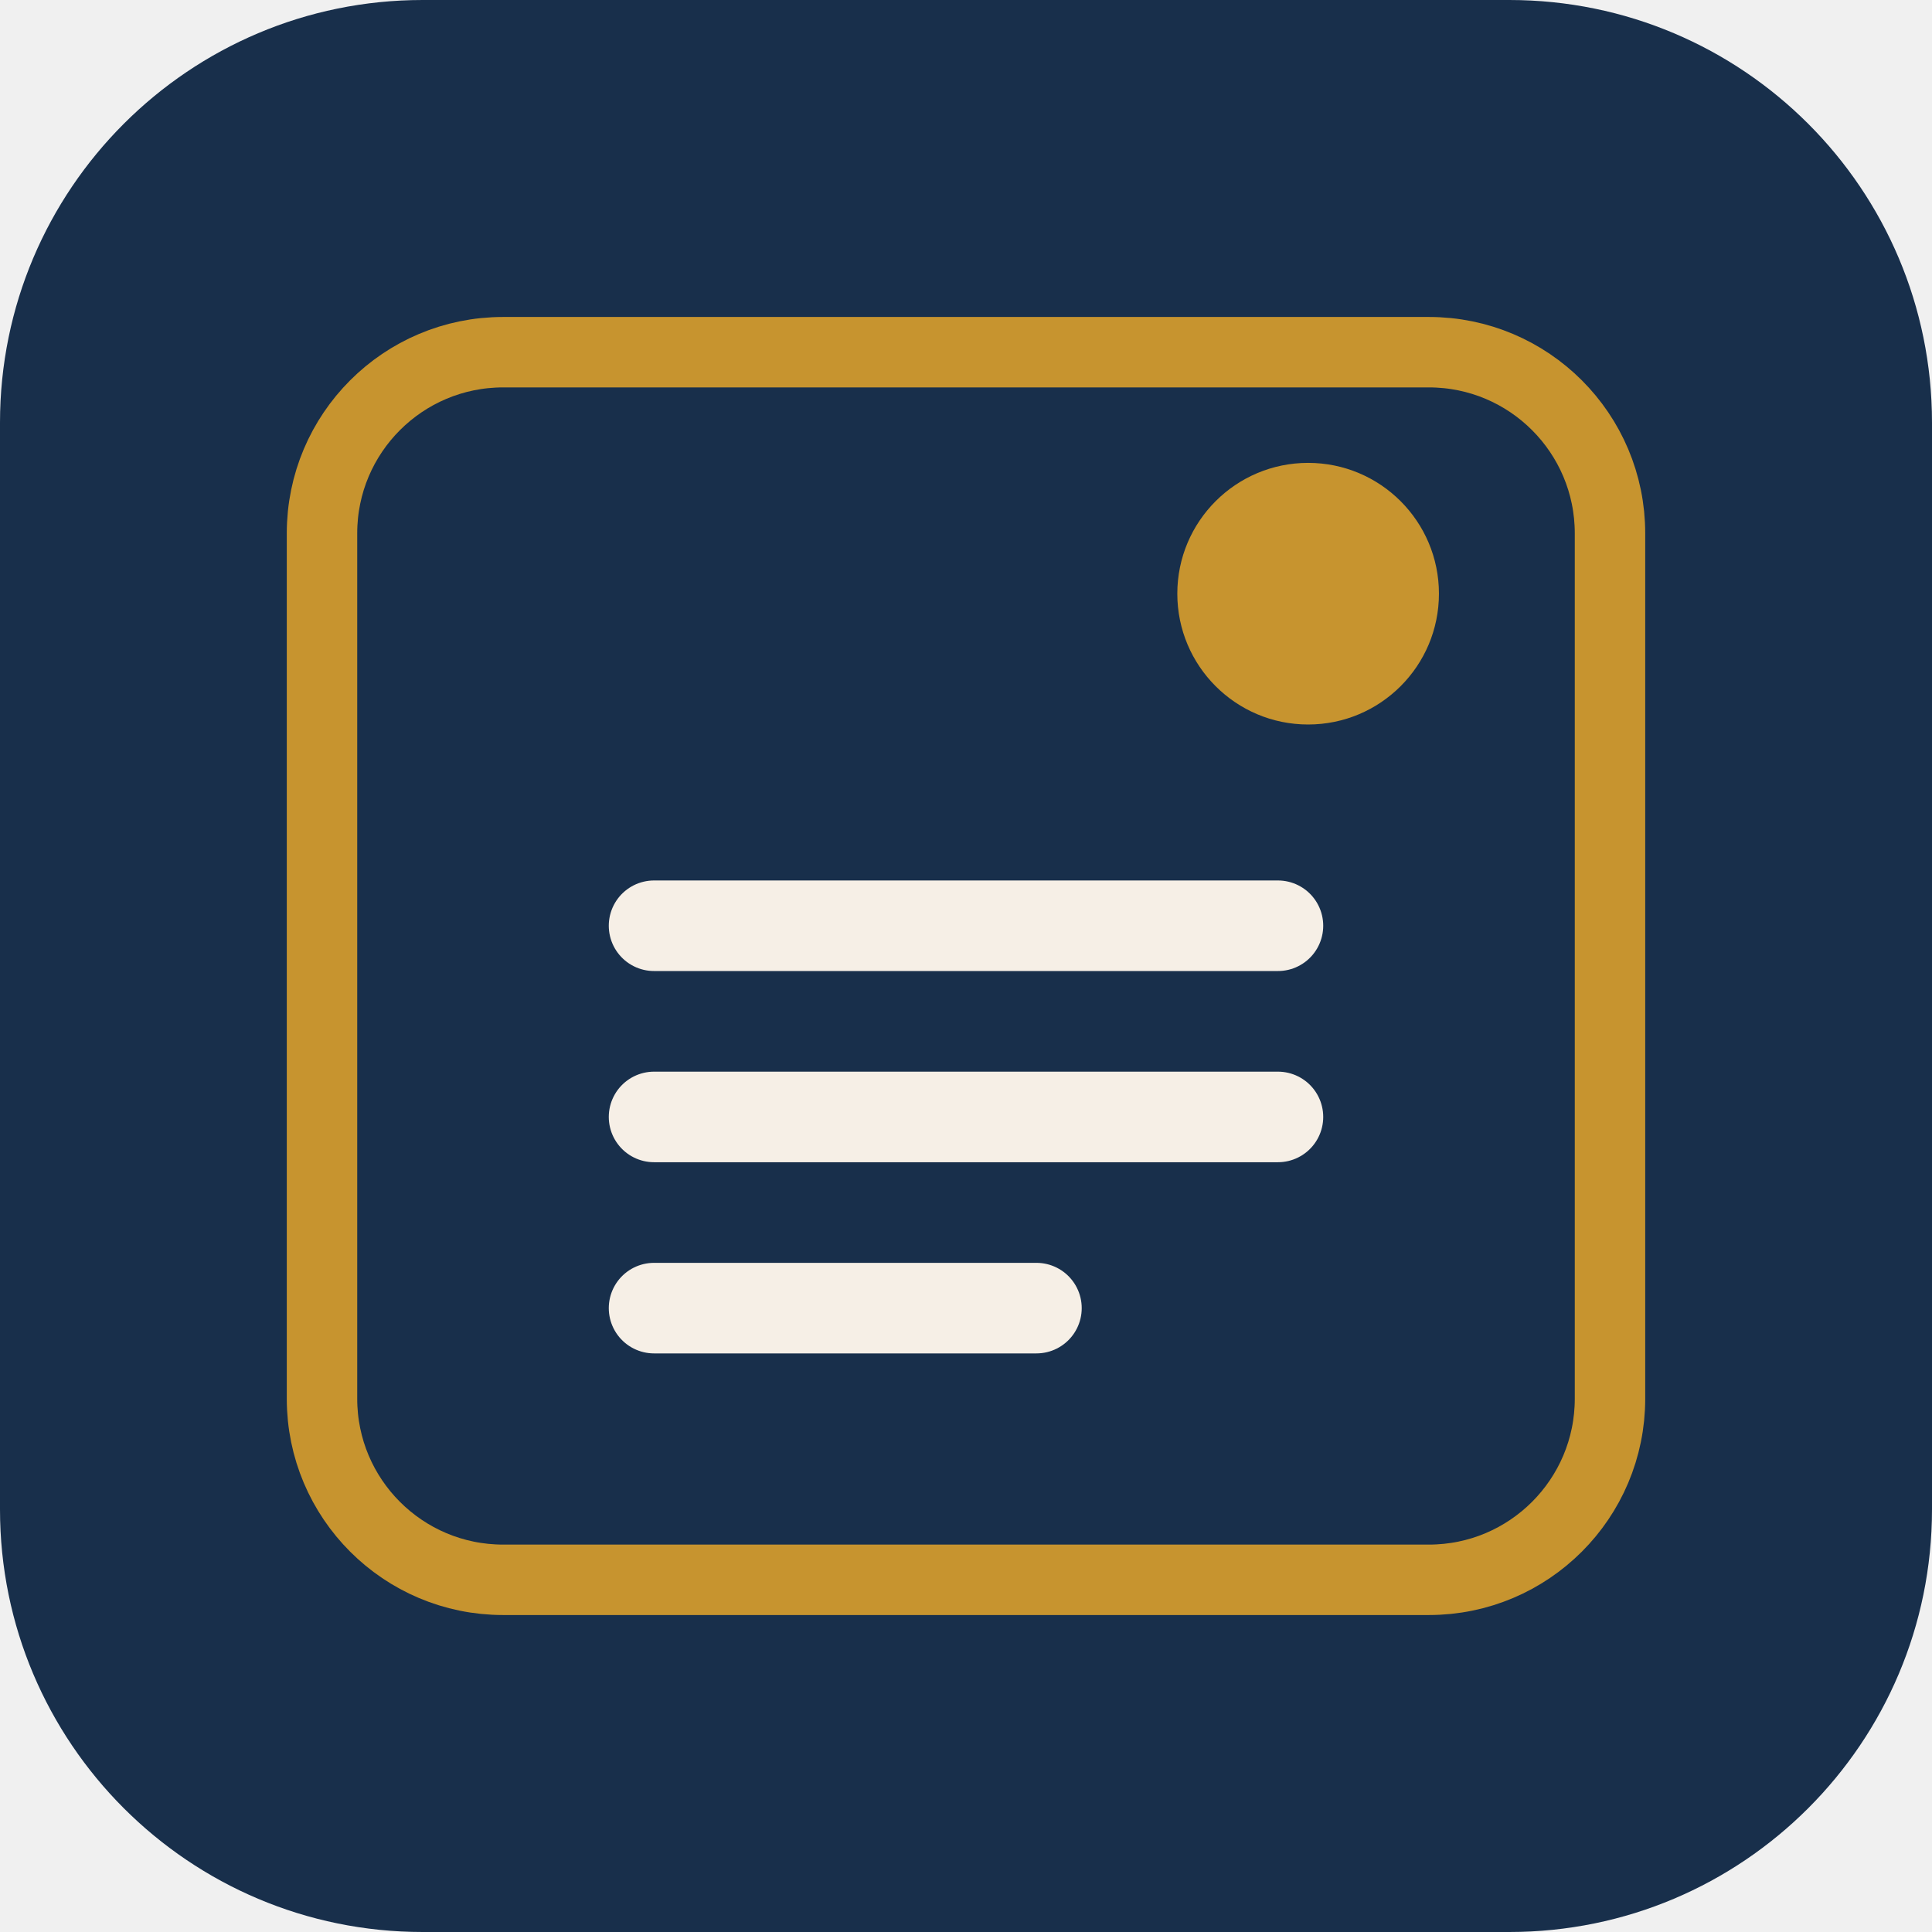
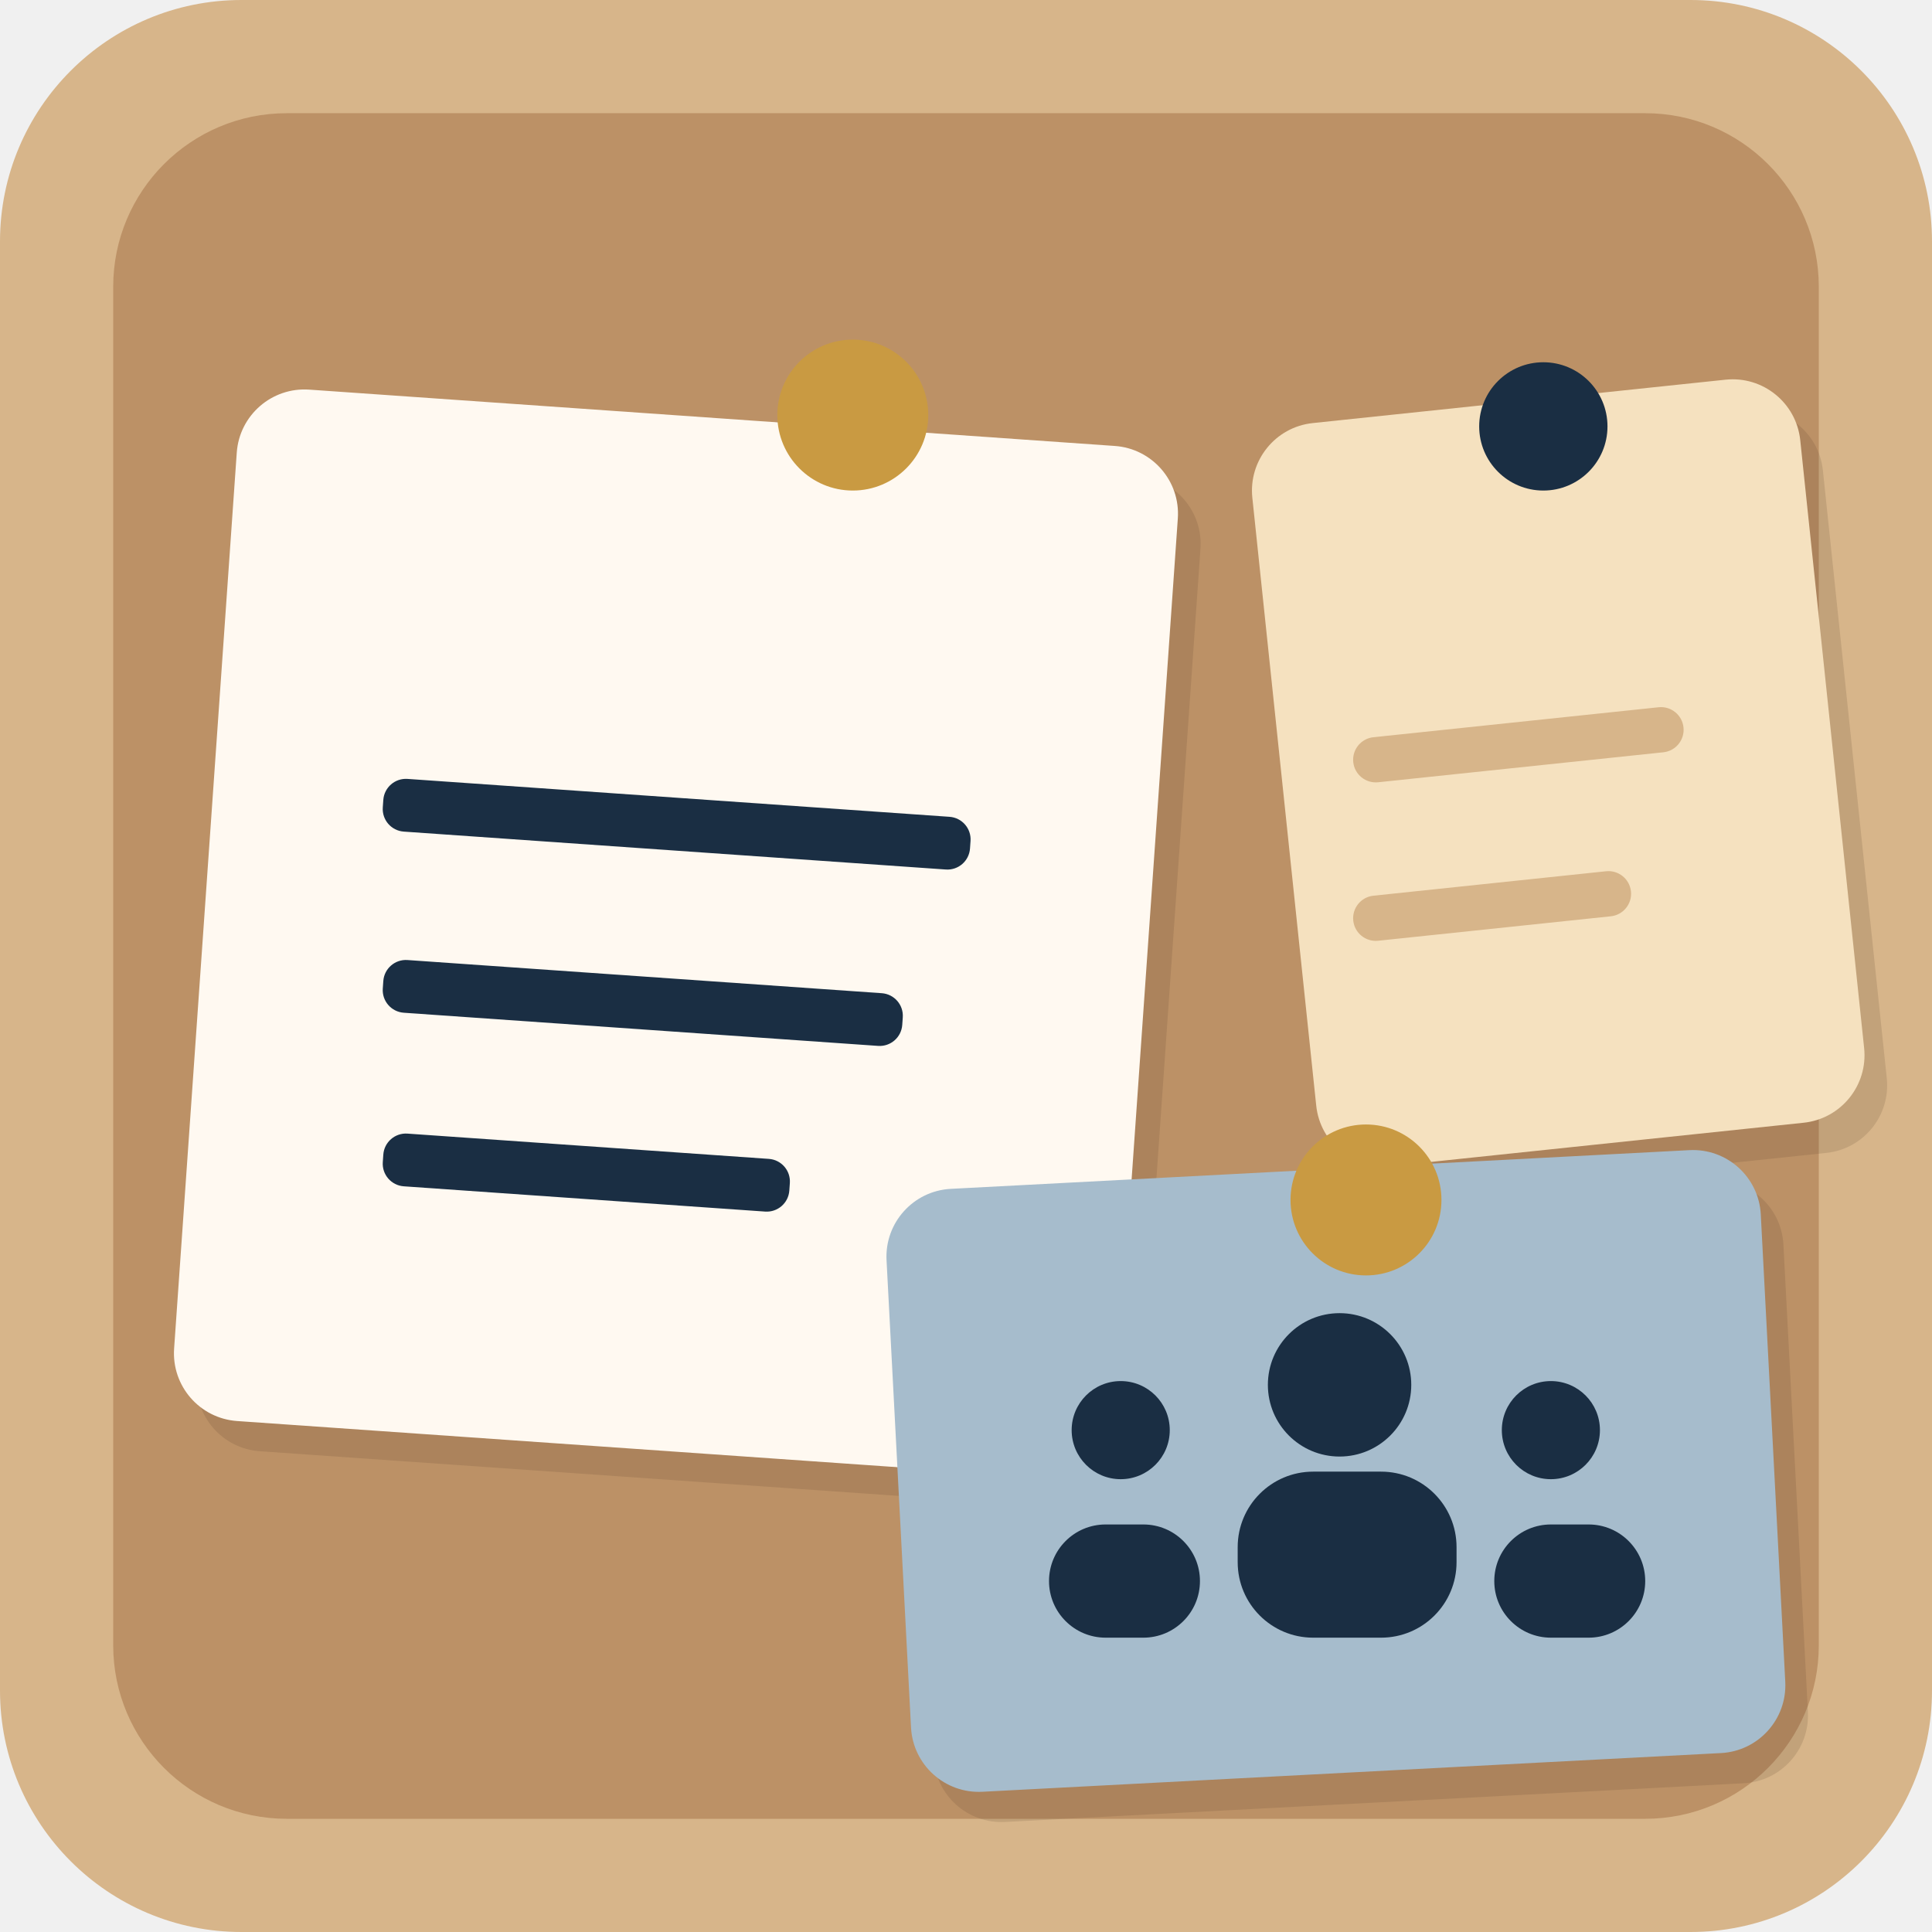
- <svg xmlns="http://www.w3.org/2000/svg" viewBox="0 0 192 192">
-   <rect width="192" height="192" rx="42" fill="#182F4B" />
-   <rect x="32" y="35" width="128" height="122" rx="18" fill="none" stroke="#C7942F" stroke-width="7" />
-   <path d="M65 92h62M65 111h62M65 130h38" stroke="#F6EFE6" stroke-width="9" stroke-linecap="round" />
-   <circle cx="130" cy="59" r="13" fill="#C7942F" />
+ <svg xmlns="http://www.w3.org/2000/svg" width="256" height="256" viewBox="0 0 256 256" fill="none">
+   <g clip-path="url(#clip0_5_104)">
+     <rect width="256" height="256" rx="32" fill="#D7B58A" />
+     <rect x="15" y="15" width="226" height="226" rx="23" fill="#BC9166" />
+     <rect x="35" y="55" width="125" height="137" rx="9" transform="rotate(4 35 55)" fill="#543B26" fill-opacity="0.16" />
+     <rect x="32" y="51" width="125" height="137" rx="9" transform="rotate(4 32 51)" fill="#FFF9F1" />
+     <rect x="168" y="61" width="73" height="99" rx="9" transform="rotate(-6 168 61)" fill="#543B26" fill-opacity="0.16" />
+     <rect x="165" y="57" width="73" height="99" rx="9" transform="rotate(-6 165 57)" fill="#F5E1BF" />
+     <rect x="120" y="162" width="116" height="80" rx="9" transform="rotate(-3 120 162)" fill="#543B26" fill-opacity="0.16" />
+     <rect x="117" y="158" width="116" height="80" rx="9" transform="rotate(-3 117 158)" fill="#A6BCCC" />
+     <rect x="51" y="103" width="78" height="7" rx="3" transform="rotate(4 51 103)" fill="#1A2E43" />
+     <rect x="51" y="127" width="69" height="7" rx="3" transform="rotate(4 51 127)" fill="#1A2E43" />
+     <rect x="51" y="150" width="54" height="7" rx="3" transform="rotate(4 51 150)" fill="#1A2E43" />
+     <rect x="179" y="98" width="44" height="6" rx="3" transform="rotate(-6 179 98)" fill="#D7B58A" />
+     <rect x="179" y="119" width="37" height="6" rx="3" transform="rotate(-6 179 119)" fill="#D7B58A" />
+     <circle cx="177.5" cy="183.5" r="9.5" fill="#1A2E43" />
+     <circle cx="148.5" cy="189.5" r="6.5" fill="#1A2E43" />
+     <circle cx="205.5" cy="189.5" r="6.5" fill="#1A2E43" />
+     <rect x="164" y="195" width="29" height="22" rx="10" fill="#1A2E43" />
+     <rect x="139" y="202" width="20" height="15" rx="7.5" fill="#1A2E43" />
+     <rect x="198" y="202" width="20" height="15" rx="7.5" fill="#1A2E43" />
+     <circle cx="113" cy="55" r="10" fill="#C99A42" />
+     <circle cx="204.5" cy="56.5" r="8.5" fill="#1A2E43" />
+     <circle cx="181" cy="159" r="10" fill="#C99A42" />
+   </g>
+   <defs>
+     <clipPath id="clip0_5_104">
+       <rect width="256" height="256" fill="white" />
+     </clipPath>
+   </defs>
</svg>
